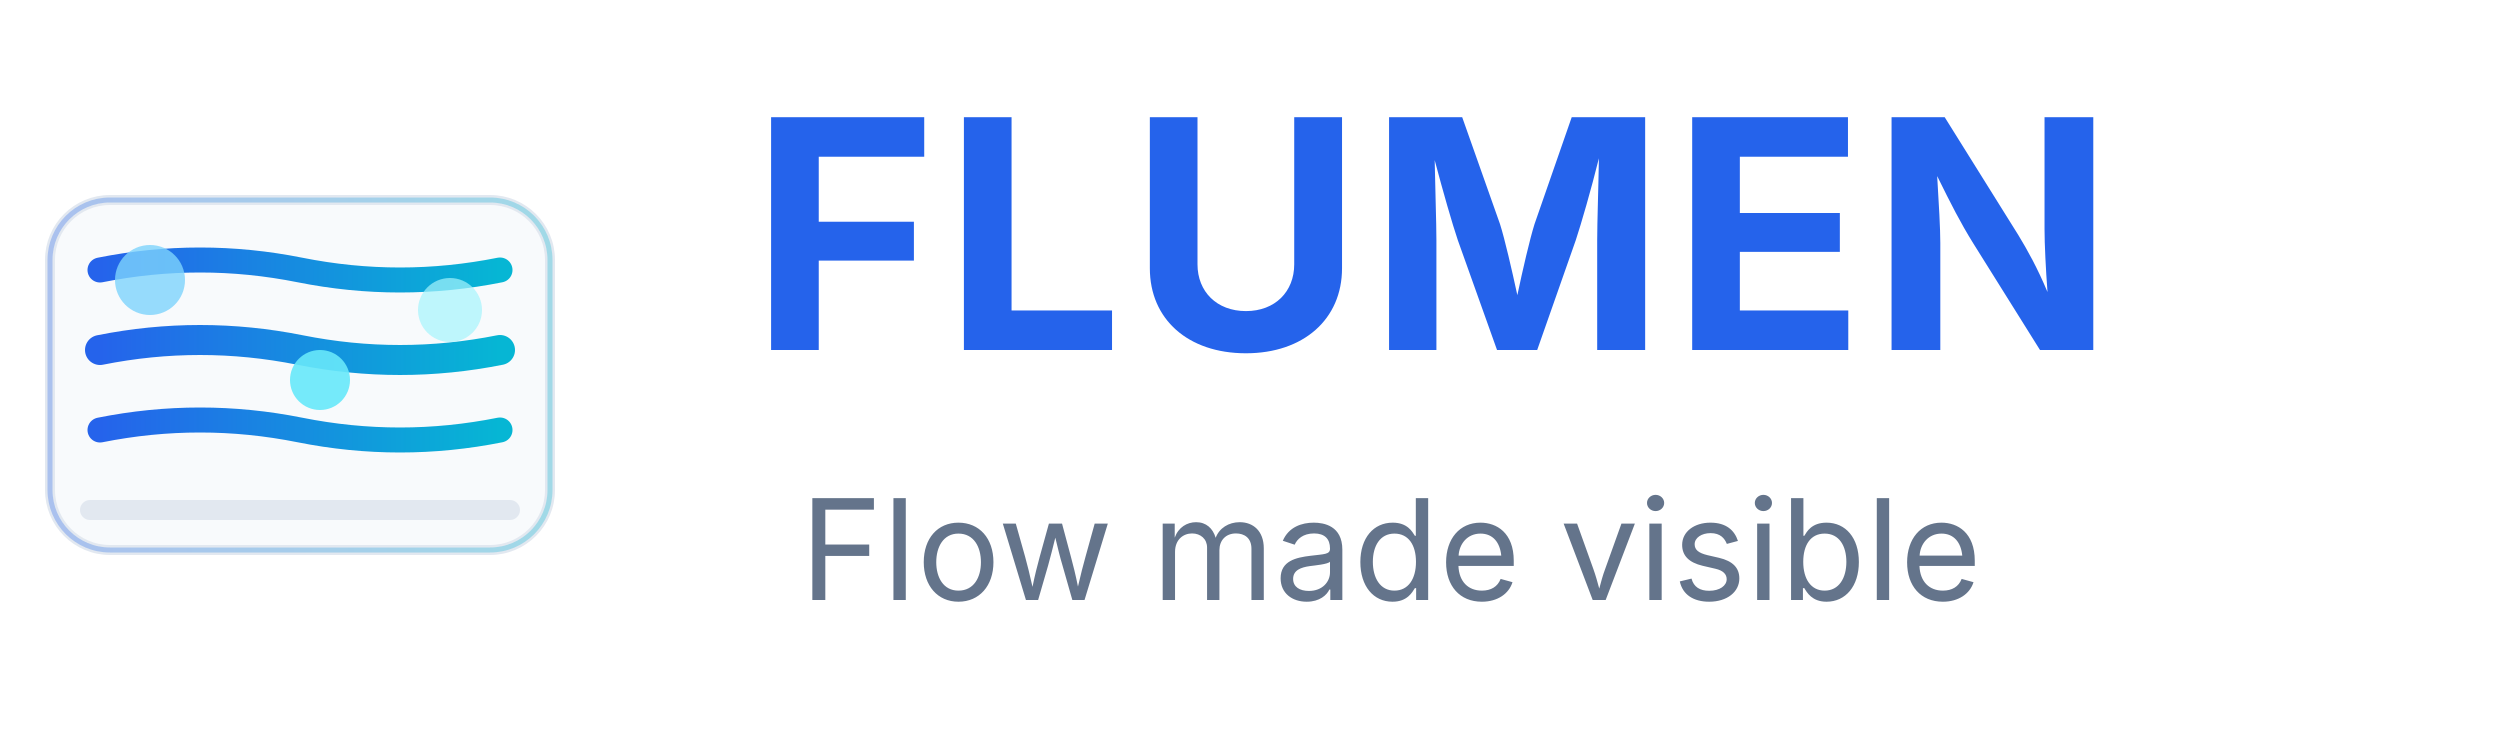
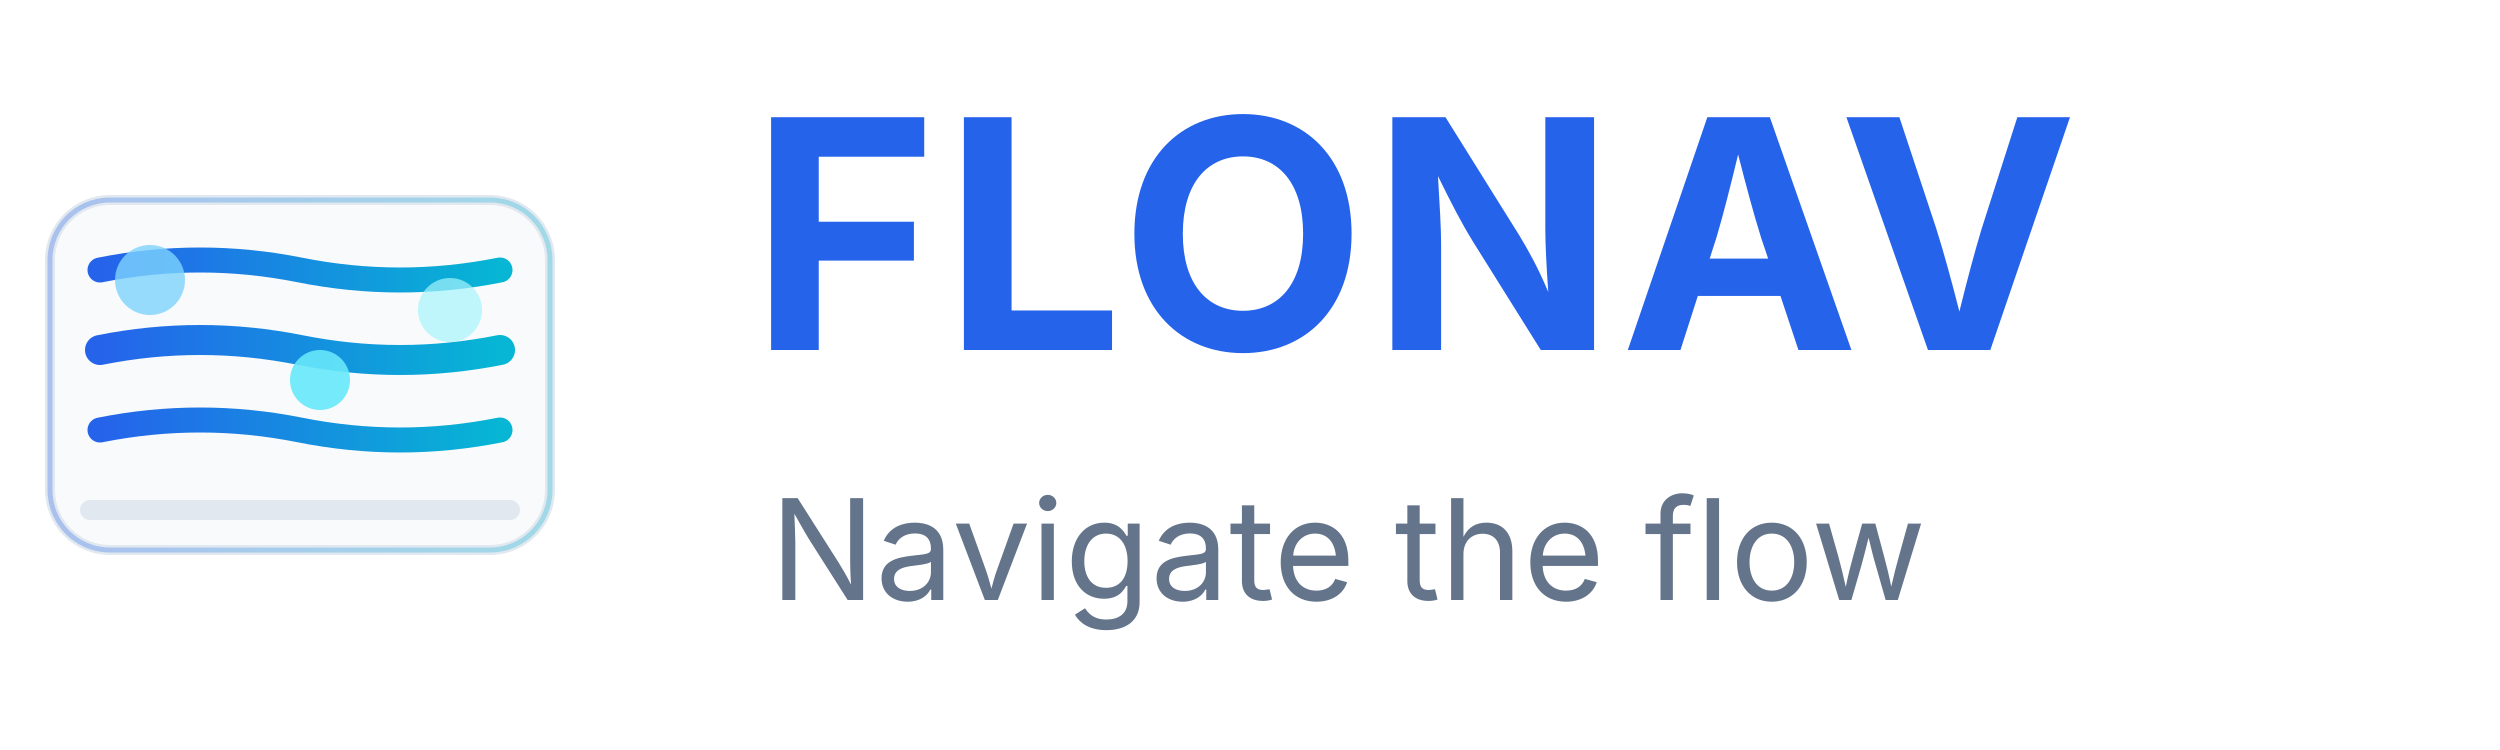
<svg xmlns="http://www.w3.org/2000/svg" width="250" height="75" viewBox="0 0 250 75">
  <defs>
    <linearGradient id="flowGradient3" x1="0%" y1="50%" x2="100%" y2="50%">
      <stop offset="0%" style="stop-color:#2563eb" />
      <stop offset="100%" style="stop-color:#06b6d4" />
    </linearGradient>
    <linearGradient id="titleGradient2" x1="0%" y1="0%" x2="100%" y2="0%">
      <stop offset="0%" style="stop-color:#1e293b" />
      <stop offset="40%" style="stop-color:#2563eb" />
      <stop offset="100%" style="stop-color:#0891b2" />
    </linearGradient>
    <filter id="textShadow2">
      <feDropShadow dx="1" dy="1" stdDeviation="1" flood-color="#cbd5e1" flood-opacity="0.3" />
    </filter>
  </defs>
  <rect x="5" y="20" width="50" height="35" fill="#f8fafc" rx="6" stroke="#e2e8f0" stroke-width="1" />
  <rect x="5" y="20" width="50" height="35" fill="none" rx="6" stroke="url(#flowGradient3)" stroke-width="0.5" opacity="0.3" />
  <path d="M10,27 Q20,25 30,27 T50,27" stroke="url(#flowGradient3)" stroke-width="2.5" fill="none" stroke-linecap="round" />
  <path d="M10,35 Q20,33 30,35 T50,35" stroke="url(#flowGradient3)" stroke-width="3" fill="none" stroke-linecap="round" />
  <path d="M10,43 Q20,41 30,43 T50,43" stroke="url(#flowGradient3)" stroke-width="2.5" fill="none" stroke-linecap="round" />
  <circle cx="15" cy="28" r="3.5" fill="#7dd3fc" opacity="0.8" />
  <circle cx="32" cy="38" r="3" fill="#67e8f9" opacity="0.9" />
  <circle cx="45" cy="31" r="3.2" fill="#a5f3fc" opacity="0.7" />
  <rect x="8" y="50" width="44" height="2" fill="#e2e8f0" rx="1" />
-   <text x="75" y="35" font-family="Inter, system-ui, sans-serif" font-size="32" font-weight="700" fill="#2563eb" letter-spacing="0.5px">FLUMEN</text>
-   <text x="80" y="60" font-family="Inter, system-ui, sans-serif" font-size="14" fill="#64748b">Flow made visible</text>
+   <text x="75" y="35" font-family="Inter, system-ui, sans-serif" font-size="32" font-weight="700" fill="#2563eb" letter-spacing="0.5px">FLONAV</text>
+   <text x="77" y="60" font-family="Inter, system-ui, sans-serif" font-size="14" fill="#64748b">Navigate the flow</text>
</svg>
